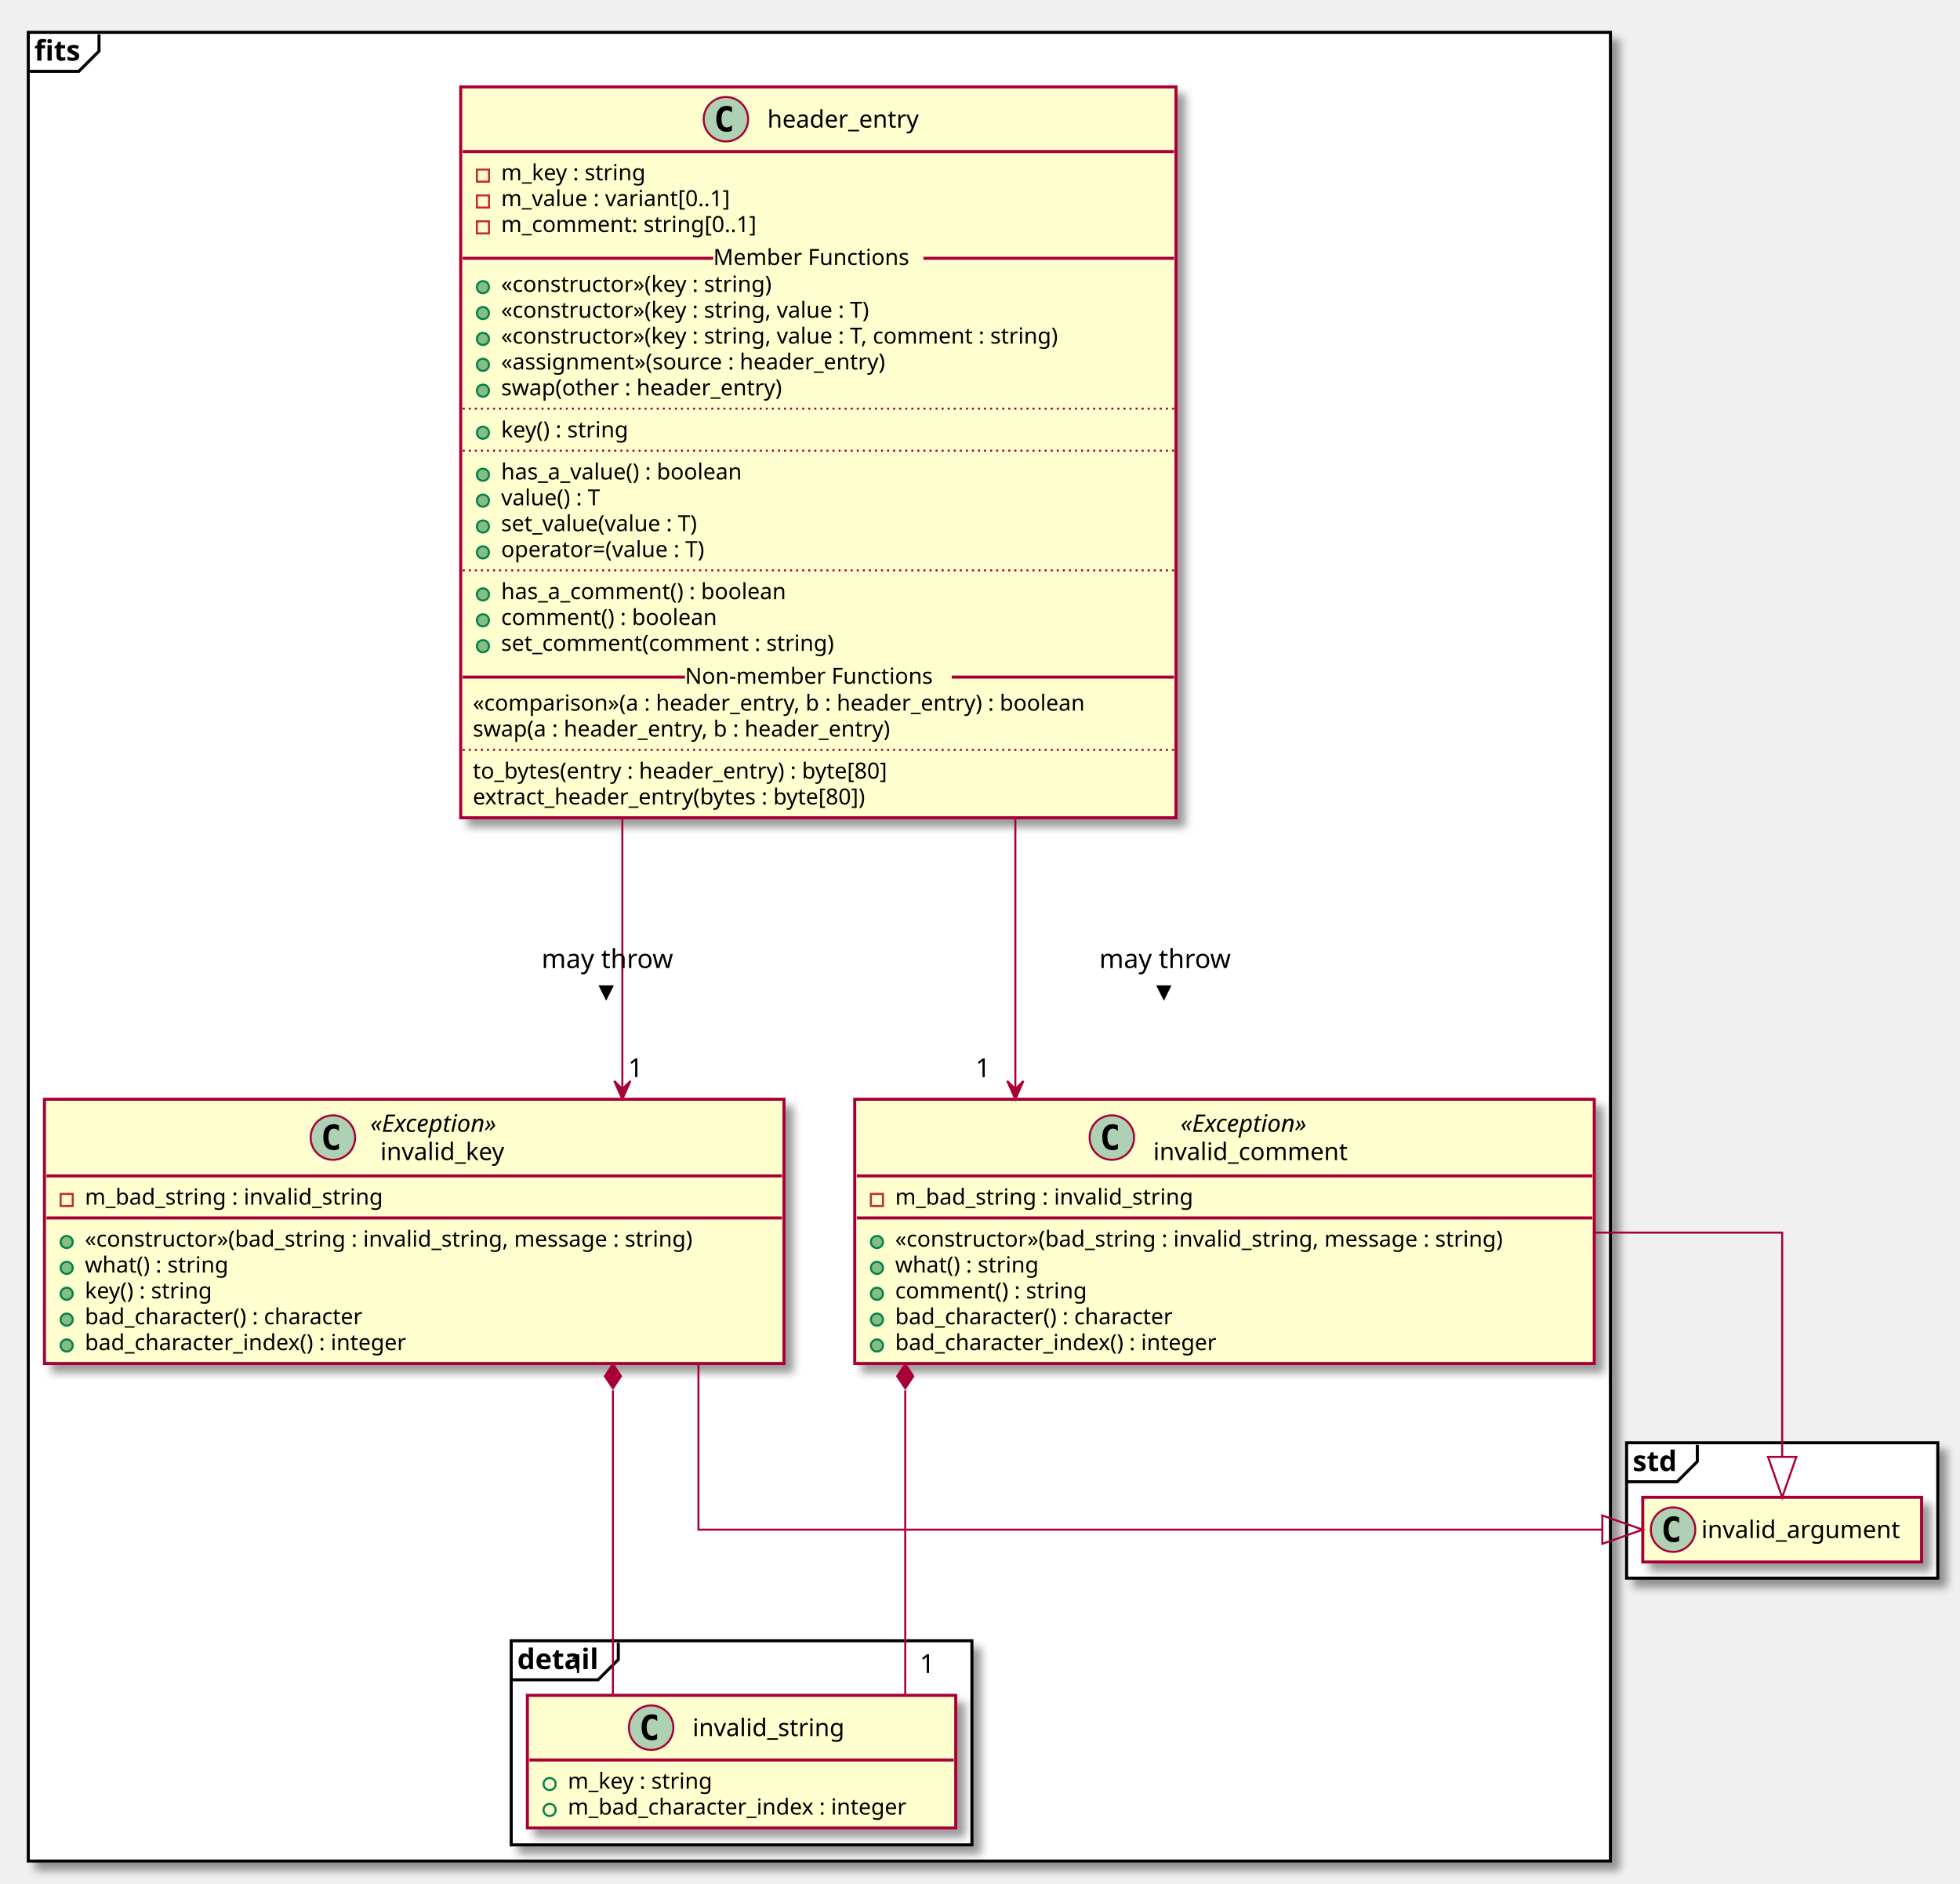
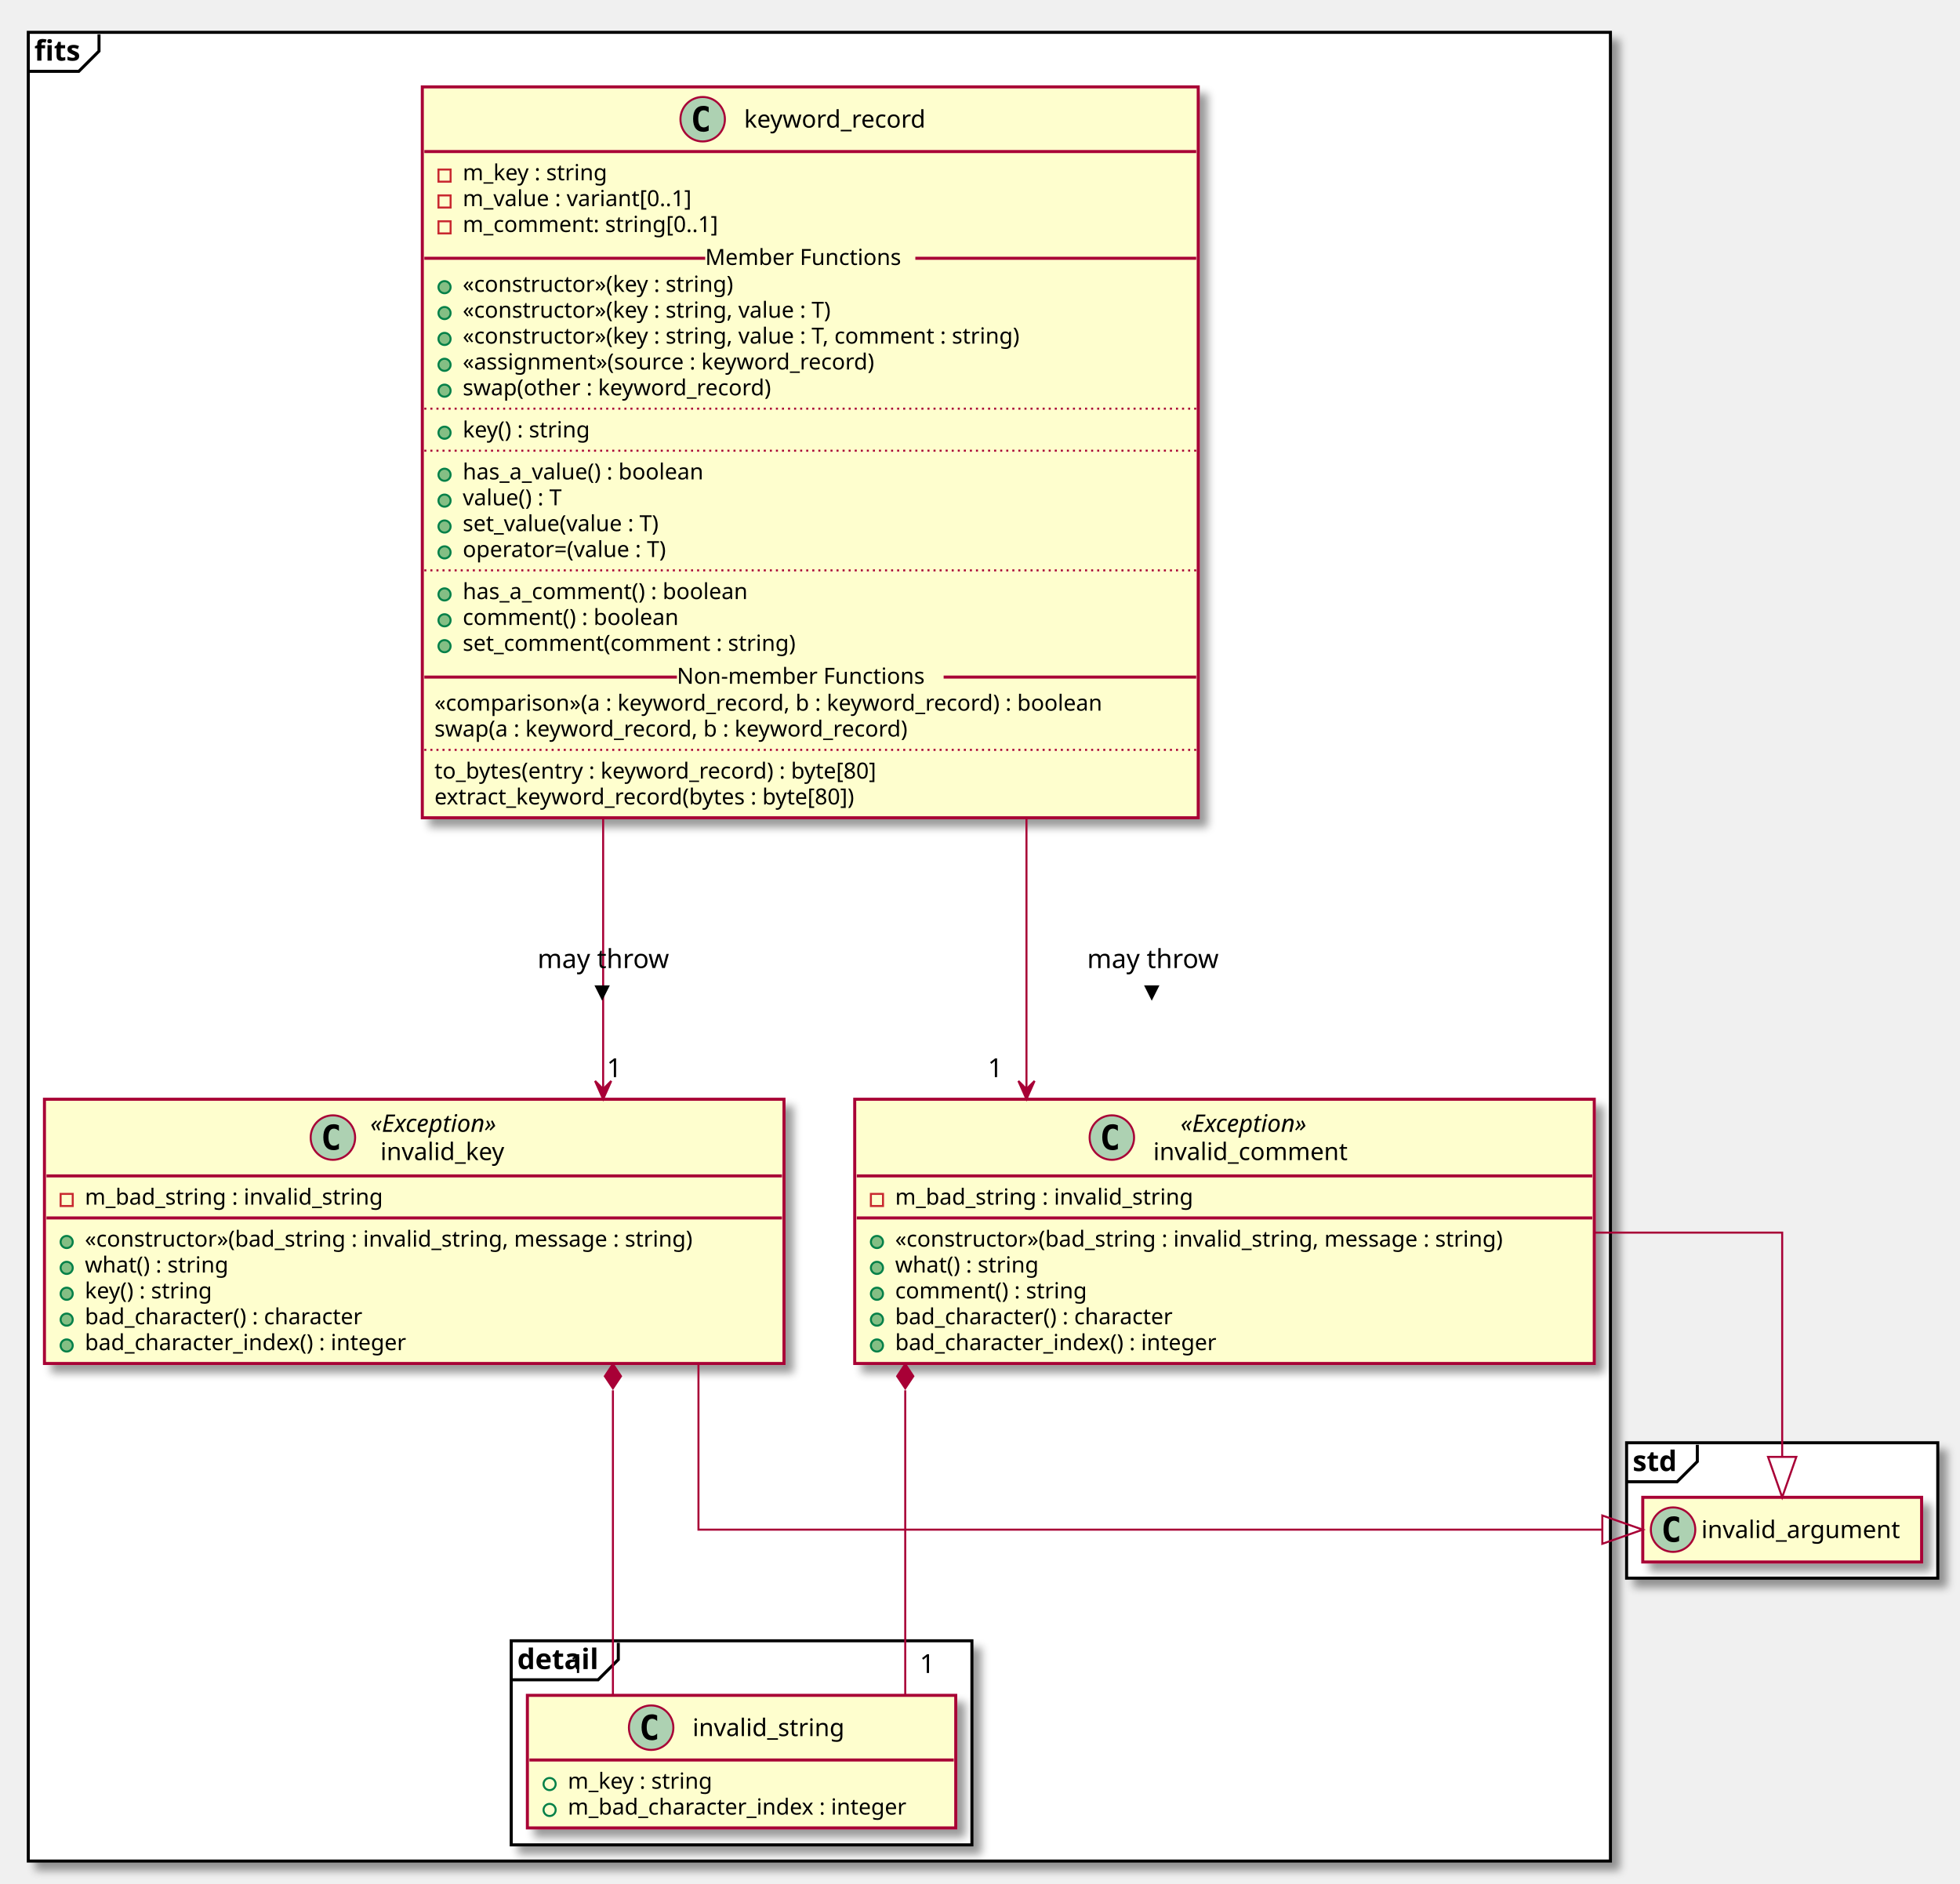
<svg xmlns="http://www.w3.org/2000/svg" contentScriptType="application/ecmascript" contentStyleType="text/css" height="932px" preserveAspectRatio="none" style="width:970px;height:932px;" version="1.1" viewBox="0 0 970 932" width="970px" zoomAndPan="magnify">
  <defs>
-     <filter height="300%" id="fmqcdrjx3f80e" width="300%" x="-1" y="-1">
+     <filter height="300%" id="f1rd3jjit2oudt" width="300%" x="-1" y="-1">
      <feGaussianBlur result="blurOut" stdDeviation="2.0" />
      <feColorMatrix in="blurOut" result="blurOut2" type="matrix" values="0 0 0 0 0 0 0 0 0 0 0 0 0 0 0 0 0 0 .4 0" />
      <feOffset dx="4.0" dy="4.0" in="blurOut2" result="blurOut3" />
      <feBlend in="SourceGraphic" in2="blurOut3" mode="normal" />
    </filter>
  </defs>
  <g>
-     <rect fill="#FFFFFF" filter="url(#fmqcdrjx3f80e)" height="67" style="stroke: #000000; stroke-width: 1.5;" width="154" x="805" y="714" />
+     <rect fill="#FFFFFF" filter="url(#f1rd3jjit2oudt)" height="67" style="stroke: #000000; stroke-width: 1.5;" width="154" x="805" y="714" />
    <path d="M840,715 L840,723.297 L830,733.297 L805,733.297 " fill="none" style="stroke: #000000; stroke-width: 1.5;" />
    <text fill="#000000" font-family="sans-serif" font-size="14" font-weight="bold" lengthAdjust="spacingAndGlyphs" textLength="25" x="808" y="727.995">std</text>
-     <rect fill="#FFFFFF" filter="url(#fmqcdrjx3f80e)" height="905" style="stroke: #000000; stroke-width: 1.5;" width="783" x="14" y="16" />
+     <rect fill="#FFFFFF" filter="url(#f1rd3jjit2oudt)" height="905" style="stroke: #000000; stroke-width: 1.5;" width="783" x="14" y="16" />
    <path d="M49,17 L49,25.297 L39,35.297 L14,35.297 " fill="none" style="stroke: #000000; stroke-width: 1.5;" />
    <text fill="#000000" font-family="sans-serif" font-size="14" font-weight="bold" lengthAdjust="spacingAndGlyphs" textLength="25" x="17" y="29.995">fits</text>
-     <rect fill="#FFFFFF" filter="url(#fmqcdrjx3f80e)" height="101" style="stroke: #000000; stroke-width: 1.5;" width="228" x="253" y="812" />
+     <rect fill="#FFFFFF" filter="url(#f1rd3jjit2oudt)" height="101" style="stroke: #000000; stroke-width: 1.5;" width="228" x="253" y="812" />
    <path d="M306,813 L306,821.297 L296,831.297 L253,831.297 " fill="none" style="stroke: #000000; stroke-width: 1.5;" />
    <text fill="#000000" font-family="sans-serif" font-size="14" font-weight="bold" lengthAdjust="spacingAndGlyphs" textLength="43" x="256" y="825.995">detail</text>
-     <rect fill="#FEFECE" filter="url(#fmqcdrjx3f80e)" height="32" id="invalid_argument" style="stroke: #A80036; stroke-width: 1.5;" width="138" x="813" y="741" />
+     <rect fill="#FEFECE" filter="url(#f1rd3jjit2oudt)" height="32" id="invalid_argument" style="stroke: #A80036; stroke-width: 1.5;" width="138" x="813" y="741" />
    <ellipse cx="828" cy="757" fill="#ADD1B2" rx="11" ry="11" style="stroke: #A80036; stroke-width: 1.0;" />
    <path d="M830.969,762.641 Q830.391,762.938 829.75,763.078 Q829.109,763.234 828.406,763.234 Q825.906,763.234 824.578,761.594 Q823.266,759.938 823.266,756.812 Q823.266,753.688 824.578,752.031 Q825.906,750.375 828.406,750.375 Q829.109,750.375 829.75,750.531 Q830.406,750.688 830.969,750.984 L830.969,753.703 Q830.344,753.125 829.75,752.859 Q829.156,752.578 828.531,752.578 Q827.188,752.578 826.5,753.656 Q825.812,754.719 825.812,756.812 Q825.812,758.906 826.5,759.984 Q827.188,761.047 828.531,761.047 Q829.156,761.047 829.75,760.781 Q830.344,760.5 830.969,759.922 L830.969,762.641 Z " />
    <text fill="#000000" font-family="sans-serif" font-size="12" lengthAdjust="spacingAndGlyphs" textLength="106" x="842" y="761.154">invalid_argument</text>
-     <rect fill="#FEFECE" filter="url(#fmqcdrjx3f80e)" height="361.703" id="header_entry" style="stroke: #A80036; stroke-width: 1.5;" width="354" x="228" y="43" />
-     <ellipse cx="359.25" cy="59" fill="#ADD1B2" rx="11" ry="11" style="stroke: #A80036; stroke-width: 1.0;" />
-     <path d="M362.219,64.641 Q361.641,64.938 361,65.078 Q360.359,65.234 359.656,65.234 Q357.156,65.234 355.828,63.594 Q354.516,61.938 354.516,58.812 Q354.516,55.688 355.828,54.031 Q357.156,52.375 359.656,52.375 Q360.359,52.375 361,52.531 Q361.656,52.688 362.219,52.984 L362.219,55.703 Q361.594,55.125 361,54.859 Q360.406,54.578 359.781,54.578 Q358.438,54.578 357.75,55.656 Q357.062,56.719 357.062,58.812 Q357.062,60.906 357.75,61.984 Q358.438,63.047 359.781,63.047 Q360.406,63.047 361,62.781 Q361.594,62.5 362.219,61.922 L362.219,64.641 Z " />
-     <text fill="#000000" font-family="sans-serif" font-size="12" lengthAdjust="spacingAndGlyphs" textLength="83" x="379.75" y="63.154">header_entry</text>
-     <line style="stroke: #A80036; stroke-width: 1.5;" x1="229" x2="581" y1="75" y2="75" />
-     <rect fill="none" height="6" style="stroke: #C82930; stroke-width: 1.0;" width="6" x="236" y="83.902" />
-     <text fill="#000000" font-family="sans-serif" font-size="11" lengthAdjust="spacingAndGlyphs" textLength="81" x="248" y="89.21">m_key : string</text>
-     <rect fill="none" height="6" style="stroke: #C82930; stroke-width: 1.0;" width="6" x="236" y="96.707" />
-     <text fill="#000000" font-family="sans-serif" font-size="11" lengthAdjust="spacingAndGlyphs" textLength="128" x="248" y="102.015">m_value : variant[0..1]</text>
-     <rect fill="none" height="6" style="stroke: #C82930; stroke-width: 1.0;" width="6" x="236" y="109.512" />
-     <text fill="#000000" font-family="sans-serif" font-size="11" lengthAdjust="spacingAndGlyphs" textLength="141" x="248" y="114.82">m_comment: string[0..1]</text>
-     <ellipse cx="239" cy="142.121" fill="#84BE84" rx="3" ry="3" style="stroke: #038048; stroke-width: 1.0;" />
-     <text fill="#000000" font-family="sans-serif" font-size="11" lengthAdjust="spacingAndGlyphs" textLength="151" x="248" y="144.429">«constructor»(key : string)</text>
-     <ellipse cx="239" cy="154.926" fill="#84BE84" rx="3" ry="3" style="stroke: #038048; stroke-width: 1.0;" />
-     <text fill="#000000" font-family="sans-serif" font-size="11" lengthAdjust="spacingAndGlyphs" textLength="208" x="248" y="157.234">«constructor»(key : string, value : T)</text>
-     <ellipse cx="239" cy="167.731" fill="#84BE84" rx="3" ry="3" style="stroke: #038048; stroke-width: 1.0;" />
-     <text fill="#000000" font-family="sans-serif" font-size="11" lengthAdjust="spacingAndGlyphs" textLength="314" x="248" y="170.039">«constructor»(key : string, value : T, comment : string)</text>
-     <ellipse cx="239" cy="180.535" fill="#84BE84" rx="3" ry="3" style="stroke: #038048; stroke-width: 1.0;" />
-     <text fill="#000000" font-family="sans-serif" font-size="11" lengthAdjust="spacingAndGlyphs" textLength="215" x="248" y="182.843">«assignment»(source : header_entry)</text>
-     <ellipse cx="239" cy="193.34" fill="#84BE84" rx="3" ry="3" style="stroke: #038048; stroke-width: 1.0;" />
-     <text fill="#000000" font-family="sans-serif" font-size="11" lengthAdjust="spacingAndGlyphs" textLength="155" x="248" y="195.648">swap(other : header_entry)</text>
-     <line style="stroke: #A80036; stroke-width: 1.5;" x1="229" x2="353" y1="127.816" y2="127.816" />
-     <text fill="#000000" font-family="sans-serif" font-size="11" lengthAdjust="spacingAndGlyphs" textLength="104" x="353" y="131.125">Member Functions</text>
-     <line style="stroke: #A80036; stroke-width: 1.5;" x1="457" x2="581" y1="127.816" y2="127.816" />
-     <line style="stroke: #A80036; stroke-width: 1.0; stroke-dasharray: 1.0,2.0;" x1="229" x2="581" y1="202.242" y2="202.242" />
-     <ellipse cx="239" cy="214.144" fill="#84BE84" rx="3" ry="3" style="stroke: #038048; stroke-width: 1.0;" />
-     <text fill="#000000" font-family="sans-serif" font-size="11" lengthAdjust="spacingAndGlyphs" textLength="72" x="248" y="216.453">key() : string</text>
-     <line style="stroke: #A80036; stroke-width: 1.0; stroke-dasharray: 1.0,2.0;" x1="229" x2="581" y1="223.047" y2="223.047" />
-     <ellipse cx="239" cy="234.949" fill="#84BE84" rx="3" ry="3" style="stroke: #038048; stroke-width: 1.0;" />
-     <text fill="#000000" font-family="sans-serif" font-size="11" lengthAdjust="spacingAndGlyphs" textLength="135" x="248" y="237.257">has_a_value() : boolean</text>
-     <ellipse cx="239" cy="247.754" fill="#84BE84" rx="3" ry="3" style="stroke: #038048; stroke-width: 1.0;" />
-     <text fill="#000000" font-family="sans-serif" font-size="11" lengthAdjust="spacingAndGlyphs" textLength="57" x="248" y="250.062">value() : T</text>
-     <ellipse cx="239" cy="260.559" fill="#84BE84" rx="3" ry="3" style="stroke: #038048; stroke-width: 1.0;" />
-     <text fill="#000000" font-family="sans-serif" font-size="11" lengthAdjust="spacingAndGlyphs" textLength="111" x="248" y="262.867">set_value(value : T)</text>
-     <ellipse cx="239" cy="273.363" fill="#84BE84" rx="3" ry="3" style="stroke: #038048; stroke-width: 1.0;" />
-     <text fill="#000000" font-family="sans-serif" font-size="11" lengthAdjust="spacingAndGlyphs" textLength="115" x="248" y="275.671">operator=(value : T)</text>
-     <line style="stroke: #A80036; stroke-width: 1.0; stroke-dasharray: 1.0,2.0;" x1="229" x2="581" y1="282.266" y2="282.266" />
-     <ellipse cx="239" cy="294.168" fill="#84BE84" rx="3" ry="3" style="stroke: #038048; stroke-width: 1.0;" />
-     <text fill="#000000" font-family="sans-serif" font-size="11" lengthAdjust="spacingAndGlyphs" textLength="158" x="248" y="296.476">has_a_comment() : boolean</text>
-     <ellipse cx="239" cy="306.973" fill="#84BE84" rx="3" ry="3" style="stroke: #038048; stroke-width: 1.0;" />
-     <text fill="#000000" font-family="sans-serif" font-size="11" lengthAdjust="spacingAndGlyphs" textLength="118" x="248" y="309.281">comment() : boolean</text>
-     <ellipse cx="239" cy="319.777" fill="#84BE84" rx="3" ry="3" style="stroke: #038048; stroke-width: 1.0;" />
-     <text fill="#000000" font-family="sans-serif" font-size="11" lengthAdjust="spacingAndGlyphs" textLength="183" x="248" y="322.085">set_comment(comment : string)</text>
-     <text fill="#000000" font-family="sans-serif" font-size="11" lengthAdjust="spacingAndGlyphs" textLength="342" x="234" y="351.695">«comparison»(a : header_entry, b : header_entry) : boolean</text>
-     <text fill="#000000" font-family="sans-serif" font-size="11" lengthAdjust="spacingAndGlyphs" textLength="234" x="234" y="364.5">swap(a : header_entry, b : header_entry)</text>
-     <line style="stroke: #A80036; stroke-width: 1.5;" x1="229" x2="339" y1="335.082" y2="335.082" />
-     <text fill="#000000" font-family="sans-serif" font-size="11" lengthAdjust="spacingAndGlyphs" textLength="132" x="339" y="338.39">Non-member Functions</text>
-     <line style="stroke: #A80036; stroke-width: 1.5;" x1="471" x2="581" y1="335.082" y2="335.082" />
-     <line style="stroke: #A80036; stroke-width: 1.0; stroke-dasharray: 1.0,2.0;" x1="229" x2="581" y1="371.094" y2="371.094" />
-     <text fill="#000000" font-family="sans-serif" font-size="11" lengthAdjust="spacingAndGlyphs" textLength="230" x="234" y="385.304">to_bytes(entry : header_entry) : byte[80]</text>
-     <text fill="#000000" font-family="sans-serif" font-size="11" lengthAdjust="spacingAndGlyphs" textLength="217" x="234" y="398.109">extract_header_entry(bytes : byte[80])</text>
-     <rect fill="#FEFECE" filter="url(#fmqcdrjx3f80e)" height="130.766" id="invalid_key" style="stroke: #A80036; stroke-width: 1.5;" width="366" x="22" y="544" />
+     <rect fill="#FEFECE" filter="url(#f1rd3jjit2oudt)" height="361.703" id="keyword_record" style="stroke: #A80036; stroke-width: 1.5;" width="384" x="209" y="43" />
+     <ellipse cx="347.75" cy="59" fill="#ADD1B2" rx="11" ry="11" style="stroke: #A80036; stroke-width: 1.0;" />
+     <path d="M350.719,64.641 Q350.141,64.938 349.5,65.078 Q348.859,65.234 348.156,65.234 Q345.656,65.234 344.328,63.594 Q343.016,61.938 343.016,58.812 Q343.016,55.688 344.328,54.031 Q345.656,52.375 348.156,52.375 Q348.859,52.375 349.5,52.531 Q350.156,52.688 350.719,52.984 L350.719,55.703 Q350.094,55.125 349.5,54.859 Q348.906,54.578 348.281,54.578 Q346.938,54.578 346.25,55.656 Q345.562,56.719 345.562,58.812 Q345.562,60.906 346.25,61.984 Q346.938,63.047 348.281,63.047 Q348.906,63.047 349.5,62.781 Q350.094,62.5 350.719,61.922 L350.719,64.641 Z " />
+     <text fill="#000000" font-family="sans-serif" font-size="12" lengthAdjust="spacingAndGlyphs" textLength="98" x="368.25" y="63.154">keyword_record</text>
+     <line style="stroke: #A80036; stroke-width: 1.5;" x1="210" x2="592" y1="75" y2="75" />
+     <rect fill="none" height="6" style="stroke: #C82930; stroke-width: 1.0;" width="6" x="217" y="83.902" />
+     <text fill="#000000" font-family="sans-serif" font-size="11" lengthAdjust="spacingAndGlyphs" textLength="81" x="229" y="89.21">m_key : string</text>
+     <rect fill="none" height="6" style="stroke: #C82930; stroke-width: 1.0;" width="6" x="217" y="96.707" />
+     <text fill="#000000" font-family="sans-serif" font-size="11" lengthAdjust="spacingAndGlyphs" textLength="128" x="229" y="102.015">m_value : variant[0..1]</text>
+     <rect fill="none" height="6" style="stroke: #C82930; stroke-width: 1.0;" width="6" x="217" y="109.512" />
+     <text fill="#000000" font-family="sans-serif" font-size="11" lengthAdjust="spacingAndGlyphs" textLength="141" x="229" y="114.82">m_comment: string[0..1]</text>
+     <ellipse cx="220" cy="142.121" fill="#84BE84" rx="3" ry="3" style="stroke: #038048; stroke-width: 1.0;" />
+     <text fill="#000000" font-family="sans-serif" font-size="11" lengthAdjust="spacingAndGlyphs" textLength="151" x="229" y="144.429">«constructor»(key : string)</text>
+     <ellipse cx="220" cy="154.926" fill="#84BE84" rx="3" ry="3" style="stroke: #038048; stroke-width: 1.0;" />
+     <text fill="#000000" font-family="sans-serif" font-size="11" lengthAdjust="spacingAndGlyphs" textLength="208" x="229" y="157.234">«constructor»(key : string, value : T)</text>
+     <ellipse cx="220" cy="167.731" fill="#84BE84" rx="3" ry="3" style="stroke: #038048; stroke-width: 1.0;" />
+     <text fill="#000000" font-family="sans-serif" font-size="11" lengthAdjust="spacingAndGlyphs" textLength="314" x="229" y="170.039">«constructor»(key : string, value : T, comment : string)</text>
+     <ellipse cx="220" cy="180.535" fill="#84BE84" rx="3" ry="3" style="stroke: #038048; stroke-width: 1.0;" />
+     <text fill="#000000" font-family="sans-serif" font-size="11" lengthAdjust="spacingAndGlyphs" textLength="230" x="229" y="182.843">«assignment»(source : keyword_record)</text>
+     <ellipse cx="220" cy="193.34" fill="#84BE84" rx="3" ry="3" style="stroke: #038048; stroke-width: 1.0;" />
+     <text fill="#000000" font-family="sans-serif" font-size="11" lengthAdjust="spacingAndGlyphs" textLength="170" x="229" y="195.648">swap(other : keyword_record)</text>
+     <line style="stroke: #A80036; stroke-width: 1.5;" x1="210" x2="349" y1="127.816" y2="127.816" />
+     <text fill="#000000" font-family="sans-serif" font-size="11" lengthAdjust="spacingAndGlyphs" textLength="104" x="349" y="131.125">Member Functions</text>
+     <line style="stroke: #A80036; stroke-width: 1.5;" x1="453" x2="592" y1="127.816" y2="127.816" />
+     <line style="stroke: #A80036; stroke-width: 1.0; stroke-dasharray: 1.0,2.0;" x1="210" x2="592" y1="202.242" y2="202.242" />
+     <ellipse cx="220" cy="214.144" fill="#84BE84" rx="3" ry="3" style="stroke: #038048; stroke-width: 1.0;" />
+     <text fill="#000000" font-family="sans-serif" font-size="11" lengthAdjust="spacingAndGlyphs" textLength="72" x="229" y="216.453">key() : string</text>
+     <line style="stroke: #A80036; stroke-width: 1.0; stroke-dasharray: 1.0,2.0;" x1="210" x2="592" y1="223.047" y2="223.047" />
+     <ellipse cx="220" cy="234.949" fill="#84BE84" rx="3" ry="3" style="stroke: #038048; stroke-width: 1.0;" />
+     <text fill="#000000" font-family="sans-serif" font-size="11" lengthAdjust="spacingAndGlyphs" textLength="135" x="229" y="237.257">has_a_value() : boolean</text>
+     <ellipse cx="220" cy="247.754" fill="#84BE84" rx="3" ry="3" style="stroke: #038048; stroke-width: 1.0;" />
+     <text fill="#000000" font-family="sans-serif" font-size="11" lengthAdjust="spacingAndGlyphs" textLength="57" x="229" y="250.062">value() : T</text>
+     <ellipse cx="220" cy="260.559" fill="#84BE84" rx="3" ry="3" style="stroke: #038048; stroke-width: 1.0;" />
+     <text fill="#000000" font-family="sans-serif" font-size="11" lengthAdjust="spacingAndGlyphs" textLength="111" x="229" y="262.867">set_value(value : T)</text>
+     <ellipse cx="220" cy="273.363" fill="#84BE84" rx="3" ry="3" style="stroke: #038048; stroke-width: 1.0;" />
+     <text fill="#000000" font-family="sans-serif" font-size="11" lengthAdjust="spacingAndGlyphs" textLength="115" x="229" y="275.671">operator=(value : T)</text>
+     <line style="stroke: #A80036; stroke-width: 1.0; stroke-dasharray: 1.0,2.0;" x1="210" x2="592" y1="282.266" y2="282.266" />
+     <ellipse cx="220" cy="294.168" fill="#84BE84" rx="3" ry="3" style="stroke: #038048; stroke-width: 1.0;" />
+     <text fill="#000000" font-family="sans-serif" font-size="11" lengthAdjust="spacingAndGlyphs" textLength="158" x="229" y="296.476">has_a_comment() : boolean</text>
+     <ellipse cx="220" cy="306.973" fill="#84BE84" rx="3" ry="3" style="stroke: #038048; stroke-width: 1.0;" />
+     <text fill="#000000" font-family="sans-serif" font-size="11" lengthAdjust="spacingAndGlyphs" textLength="118" x="229" y="309.281">comment() : boolean</text>
+     <ellipse cx="220" cy="319.777" fill="#84BE84" rx="3" ry="3" style="stroke: #038048; stroke-width: 1.0;" />
+     <text fill="#000000" font-family="sans-serif" font-size="11" lengthAdjust="spacingAndGlyphs" textLength="183" x="229" y="322.085">set_comment(comment : string)</text>
+     <text fill="#000000" font-family="sans-serif" font-size="11" lengthAdjust="spacingAndGlyphs" textLength="372" x="215" y="351.695">«comparison»(a : keyword_record, b : keyword_record) : boolean</text>
+     <text fill="#000000" font-family="sans-serif" font-size="11" lengthAdjust="spacingAndGlyphs" textLength="264" x="215" y="364.5">swap(a : keyword_record, b : keyword_record)</text>
+     <line style="stroke: #A80036; stroke-width: 1.5;" x1="210" x2="335" y1="335.082" y2="335.082" />
+     <text fill="#000000" font-family="sans-serif" font-size="11" lengthAdjust="spacingAndGlyphs" textLength="132" x="335" y="338.39">Non-member Functions</text>
+     <line style="stroke: #A80036; stroke-width: 1.5;" x1="467" x2="592" y1="335.082" y2="335.082" />
+     <line style="stroke: #A80036; stroke-width: 1.0; stroke-dasharray: 1.0,2.0;" x1="210" x2="592" y1="371.094" y2="371.094" />
+     <text fill="#000000" font-family="sans-serif" font-size="11" lengthAdjust="spacingAndGlyphs" textLength="245" x="215" y="385.304">to_bytes(entry : keyword_record) : byte[80]</text>
+     <text fill="#000000" font-family="sans-serif" font-size="11" lengthAdjust="spacingAndGlyphs" textLength="232" x="215" y="398.109">extract_keyword_record(bytes : byte[80])</text>
+     <rect fill="#FEFECE" filter="url(#f1rd3jjit2oudt)" height="130.766" id="invalid_key" style="stroke: #A80036; stroke-width: 1.5;" width="366" x="22" y="544" />
    <ellipse cx="164.75" cy="562.969" fill="#ADD1B2" rx="11" ry="11" style="stroke: #A80036; stroke-width: 1.0;" />
    <path d="M167.719,568.609 Q167.141,568.906 166.5,569.047 Q165.859,569.203 165.156,569.203 Q162.656,569.203 161.328,567.562 Q160.016,565.906 160.016,562.781 Q160.016,559.656 161.328,558 Q162.656,556.344 165.156,556.344 Q165.859,556.344 166.5,556.5 Q167.156,556.656 167.719,556.953 L167.719,559.672 Q167.094,559.094 166.5,558.828 Q165.906,558.547 165.281,558.547 Q163.938,558.547 163.25,559.625 Q162.562,560.688 162.562,562.781 Q162.562,564.875 163.25,565.953 Q163.938,567.016 165.281,567.016 Q165.906,567.016 166.5,566.75 Q167.094,566.469 167.719,565.891 L167.719,568.609 Z " />
    <text fill="#000000" font-family="sans-serif" font-size="12" font-style="italic" lengthAdjust="spacingAndGlyphs" textLength="76" x="183.25" y="560.139">«Exception»</text>
    <text fill="#000000" font-family="sans-serif" font-size="12" lengthAdjust="spacingAndGlyphs" textLength="66" x="188.25" y="574.107">invalid_key</text>
    <line style="stroke: #A80036; stroke-width: 1.5;" x1="23" x2="387" y1="581.938" y2="581.938" />
    <rect fill="none" height="6" style="stroke: #C82930; stroke-width: 1.0;" width="6" x="30" y="590.84" />
    <text fill="#000000" font-family="sans-serif" font-size="11" lengthAdjust="spacingAndGlyphs" textLength="164" x="42" y="596.148">m_bad_string : invalid_string</text>
    <line style="stroke: #A80036; stroke-width: 1.5;" x1="23" x2="387" y1="602.742" y2="602.742" />
    <ellipse cx="33" cy="614.644" fill="#84BE84" rx="3" ry="3" style="stroke: #038048; stroke-width: 1.0;" />
    <text fill="#000000" font-family="sans-serif" font-size="11" lengthAdjust="spacingAndGlyphs" textLength="340" x="42" y="616.953">«constructor»(bad_string : invalid_string, message : string)</text>
    <ellipse cx="33" cy="627.449" fill="#84BE84" rx="3" ry="3" style="stroke: #038048; stroke-width: 1.0;" />
    <text fill="#000000" font-family="sans-serif" font-size="11" lengthAdjust="spacingAndGlyphs" textLength="80" x="42" y="629.757">what() : string</text>
    <ellipse cx="33" cy="640.254" fill="#84BE84" rx="3" ry="3" style="stroke: #038048; stroke-width: 1.0;" />
    <text fill="#000000" font-family="sans-serif" font-size="11" lengthAdjust="spacingAndGlyphs" textLength="72" x="42" y="642.562">key() : string</text>
    <ellipse cx="33" cy="653.059" fill="#84BE84" rx="3" ry="3" style="stroke: #038048; stroke-width: 1.0;" />
    <text fill="#000000" font-family="sans-serif" font-size="11" lengthAdjust="spacingAndGlyphs" textLength="155" x="42" y="655.367">bad_character() : character</text>
    <ellipse cx="33" cy="665.863" fill="#84BE84" rx="3" ry="3" style="stroke: #038048; stroke-width: 1.0;" />
    <text fill="#000000" font-family="sans-serif" font-size="11" lengthAdjust="spacingAndGlyphs" textLength="177" x="42" y="668.171">bad_character_index() : integer</text>
-     <rect fill="#FEFECE" filter="url(#fmqcdrjx3f80e)" height="130.766" id="invalid_comment" style="stroke: #A80036; stroke-width: 1.5;" width="366" x="423" y="544" />
+     <rect fill="#FEFECE" filter="url(#f1rd3jjit2oudt)" height="130.766" id="invalid_comment" style="stroke: #A80036; stroke-width: 1.5;" width="366" x="423" y="544" />
    <ellipse cx="550.25" cy="562.969" fill="#ADD1B2" rx="11" ry="11" style="stroke: #A80036; stroke-width: 1.0;" />
    <path d="M553.219,568.609 Q552.641,568.906 552,569.047 Q551.359,569.203 550.656,569.203 Q548.156,569.203 546.828,567.562 Q545.516,565.906 545.516,562.781 Q545.516,559.656 546.828,558 Q548.156,556.344 550.656,556.344 Q551.359,556.344 552,556.5 Q552.656,556.656 553.219,556.953 L553.219,559.672 Q552.594,559.094 552,558.828 Q551.406,558.547 550.781,558.547 Q549.438,558.547 548.75,559.625 Q548.062,560.688 548.062,562.781 Q548.062,564.875 548.75,565.953 Q549.438,567.016 550.781,567.016 Q551.406,567.016 552,566.75 Q552.594,566.469 553.219,565.891 L553.219,568.609 Z " />
    <text fill="#000000" font-family="sans-serif" font-size="12" font-style="italic" lengthAdjust="spacingAndGlyphs" textLength="76" x="584.25" y="560.139">«Exception»</text>
    <text fill="#000000" font-family="sans-serif" font-size="12" lengthAdjust="spacingAndGlyphs" textLength="103" x="570.75" y="574.107">invalid_comment</text>
    <line style="stroke: #A80036; stroke-width: 1.5;" x1="424" x2="788" y1="581.938" y2="581.938" />
    <rect fill="none" height="6" style="stroke: #C82930; stroke-width: 1.0;" width="6" x="431" y="590.84" />
    <text fill="#000000" font-family="sans-serif" font-size="11" lengthAdjust="spacingAndGlyphs" textLength="164" x="443" y="596.148">m_bad_string : invalid_string</text>
    <line style="stroke: #A80036; stroke-width: 1.5;" x1="424" x2="788" y1="602.742" y2="602.742" />
    <ellipse cx="434" cy="614.644" fill="#84BE84" rx="3" ry="3" style="stroke: #038048; stroke-width: 1.0;" />
    <text fill="#000000" font-family="sans-serif" font-size="11" lengthAdjust="spacingAndGlyphs" textLength="340" x="443" y="616.953">«constructor»(bad_string : invalid_string, message : string)</text>
    <ellipse cx="434" cy="627.449" fill="#84BE84" rx="3" ry="3" style="stroke: #038048; stroke-width: 1.0;" />
    <text fill="#000000" font-family="sans-serif" font-size="11" lengthAdjust="spacingAndGlyphs" textLength="80" x="443" y="629.757">what() : string</text>
    <ellipse cx="434" cy="640.254" fill="#84BE84" rx="3" ry="3" style="stroke: #038048; stroke-width: 1.0;" />
    <text fill="#000000" font-family="sans-serif" font-size="11" lengthAdjust="spacingAndGlyphs" textLength="106" x="443" y="642.562">comment() : string</text>
    <ellipse cx="434" cy="653.059" fill="#84BE84" rx="3" ry="3" style="stroke: #038048; stroke-width: 1.0;" />
    <text fill="#000000" font-family="sans-serif" font-size="11" lengthAdjust="spacingAndGlyphs" textLength="155" x="443" y="655.367">bad_character() : character</text>
    <ellipse cx="434" cy="665.863" fill="#84BE84" rx="3" ry="3" style="stroke: #038048; stroke-width: 1.0;" />
    <text fill="#000000" font-family="sans-serif" font-size="11" lengthAdjust="spacingAndGlyphs" textLength="177" x="443" y="668.171">bad_character_index() : integer</text>
-     <rect fill="#FEFECE" filter="url(#fmqcdrjx3f80e)" height="65.609" id="invalid_string" style="stroke: #A80036; stroke-width: 1.5;" width="212" x="261" y="839" />
+     <rect fill="#FEFECE" filter="url(#f1rd3jjit2oudt)" height="65.609" id="invalid_string" style="stroke: #A80036; stroke-width: 1.5;" width="212" x="261" y="839" />
    <ellipse cx="322.25" cy="855" fill="#ADD1B2" rx="11" ry="11" style="stroke: #A80036; stroke-width: 1.0;" />
    <path d="M325.219,860.641 Q324.641,860.938 324,861.078 Q323.359,861.234 322.656,861.234 Q320.156,861.234 318.828,859.594 Q317.516,857.938 317.516,854.812 Q317.516,851.688 318.828,850.031 Q320.156,848.375 322.656,848.375 Q323.359,848.375 324,848.531 Q324.656,848.688 325.219,848.984 L325.219,851.703 Q324.594,851.125 324,850.859 Q323.406,850.578 322.781,850.578 Q321.438,850.578 320.75,851.656 Q320.062,852.719 320.062,854.812 Q320.062,856.906 320.75,857.984 Q321.438,859.047 322.781,859.047 Q323.406,859.047 324,858.781 Q324.594,858.5 325.219,857.922 L325.219,860.641 Z " />
    <text fill="#000000" font-family="sans-serif" font-size="12" lengthAdjust="spacingAndGlyphs" textLength="81" x="342.75" y="859.154">invalid_string</text>
    <line style="stroke: #A80036; stroke-width: 1.5;" x1="262" x2="472" y1="871" y2="871" />
    <ellipse cx="272" cy="882.902" fill="none" rx="3" ry="3" style="stroke: #038048; stroke-width: 1.0;" />
    <text fill="#000000" font-family="sans-serif" font-size="11" lengthAdjust="spacingAndGlyphs" textLength="81" x="281" y="885.21">m_key : string</text>
    <ellipse cx="272" cy="895.707" fill="none" rx="3" ry="3" style="stroke: #038048; stroke-width: 1.0;" />
    <text fill="#000000" font-family="sans-serif" font-size="11" lengthAdjust="spacingAndGlyphs" textLength="186" x="281" y="898.015">m_bad_character_index : integer</text>
    <path d="M345.667,675.055 C345.667,714.448 345.667,757 345.667,757 C345.667,757 792.982,757 792.982,757 " fill="none" id="invalid_key-invalid_argument" style="stroke: #A80036; stroke-width: 1.0;" />
    <polygon fill="none" points="792.982,750,812.982,757,792.982,764,792.982,750" style="stroke: #A80036; stroke-width: 1.0;" />
    <path d="M303.333,688.063 C303.333,688.063 303.333,838.82 303.333,838.82 " fill="none" id="invalid_key-invalid_string" style="stroke: #A80036; stroke-width: 1.0;" />
    <polygon fill="#A80036" points="303.333,675.063,299.333,681.063,303.333,687.063,307.333,681.063,303.333,675.063" style="stroke: #A80036; stroke-width: 1.0;" />
    <text fill="#000000" font-family="sans-serif" font-size="13" lengthAdjust="spacingAndGlyphs" textLength="8" x="282.011" y="827.929">1</text>
-     <path d="M308,405.18 C308,405.18 308,538.961 308,538.961 " fill="none" id="header_entry-invalid_key" style="stroke: #A80036; stroke-width: 1.0;" />
-     <polygon fill="#A80036" points="308,543.961,312,534.961,308,538.961,304,534.961,308,543.961" style="stroke: #A80036; stroke-width: 1.0;" />
-     <text fill="#000000" font-family="sans-serif" font-size="13" lengthAdjust="spacingAndGlyphs" textLength="67" x="268" y="479.067">may throw</text>
-     <polygon fill="#000000" points="297,488.133,300,494.133,303,488.133,297,488.133" style="stroke: #000000; stroke-width: 1.0;" />
-     <text fill="#000000" font-family="sans-serif" font-size="13" lengthAdjust="spacingAndGlyphs" textLength="8" x="310.828" y="533.059">1</text>
+     <path d="M298.5,405.18 C298.5,405.18 298.5,538.961 298.5,538.961 " fill="none" id="keyword_record-invalid_key" style="stroke: #A80036; stroke-width: 1.0;" />
+     <polygon fill="#A80036" points="298.5,543.961,302.5,534.961,298.5,538.961,294.5,534.961,298.5,543.961" style="stroke: #A80036; stroke-width: 1.0;" />
+     <text fill="#000000" font-family="sans-serif" font-size="13" lengthAdjust="spacingAndGlyphs" textLength="67" x="266" y="479.067">may throw</text>
+     <polygon fill="#000000" points="295,488.133,298,494.133,301,488.133,295,488.133" style="stroke: #000000; stroke-width: 1.0;" />
+     <text fill="#000000" font-family="sans-serif" font-size="13" lengthAdjust="spacingAndGlyphs" textLength="8" x="300.289" y="533.059">1</text>
    <path d="M789.328,610 C840.306,610 882,610 882,610 C882,610 882,720.989 882,720.989 " fill="none" id="invalid_comment-invalid_argument" style="stroke: #A80036; stroke-width: 1.0;" />
    <polygon fill="none" points="889,720.989,882,740.989,875,720.989,889,720.989" style="stroke: #A80036; stroke-width: 1.0;" />
    <path d="M448,688.063 C448,688.063 448,838.82 448,838.82 " fill="none" id="invalid_comment-invalid_string" style="stroke: #A80036; stroke-width: 1.0;" />
    <polygon fill="#A80036" points="448,675.063,444,681.063,448,687.063,452,681.063,448,675.063" style="stroke: #A80036; stroke-width: 1.0;" />
    <text fill="#000000" font-family="sans-serif" font-size="13" lengthAdjust="spacingAndGlyphs" textLength="8" x="455.159" y="827.929">1</text>
-     <path d="M502.5,405.18 C502.5,405.18 502.5,538.961 502.5,538.961 " fill="none" id="header_entry-invalid_comment" style="stroke: #A80036; stroke-width: 1.0;" />
-     <polygon fill="#A80036" points="502.5,543.961,506.5,534.961,502.5,538.961,498.5,534.961,502.5,543.961" style="stroke: #A80036; stroke-width: 1.0;" />
-     <text fill="#000000" font-family="sans-serif" font-size="13" lengthAdjust="spacingAndGlyphs" textLength="67" x="544" y="479.067">may throw</text>
-     <polygon fill="#000000" points="573,488.133,576,494.133,579,488.133,573,488.133" style="stroke: #000000; stroke-width: 1.0;" />
-     <text fill="#000000" font-family="sans-serif" font-size="13" lengthAdjust="spacingAndGlyphs" textLength="8" x="482.742" y="533.059">1</text>
+     <path d="M508,405.18 C508,405.18 508,538.961 508,538.961 " fill="none" id="keyword_record-invalid_comment" style="stroke: #A80036; stroke-width: 1.0;" />
+     <polygon fill="#A80036" points="508,543.961,512,534.961,508,538.961,504,534.961,508,543.961" style="stroke: #A80036; stroke-width: 1.0;" />
+     <text fill="#000000" font-family="sans-serif" font-size="13" lengthAdjust="spacingAndGlyphs" textLength="67" x="538" y="479.067">may throw</text>
+     <polygon fill="#000000" points="567,488.133,570,494.133,573,488.133,567,488.133" style="stroke: #000000; stroke-width: 1.0;" />
+     <text fill="#000000" font-family="sans-serif" font-size="13" lengthAdjust="spacingAndGlyphs" textLength="8" x="488.844" y="533.059">1</text>
  </g>
</svg>
